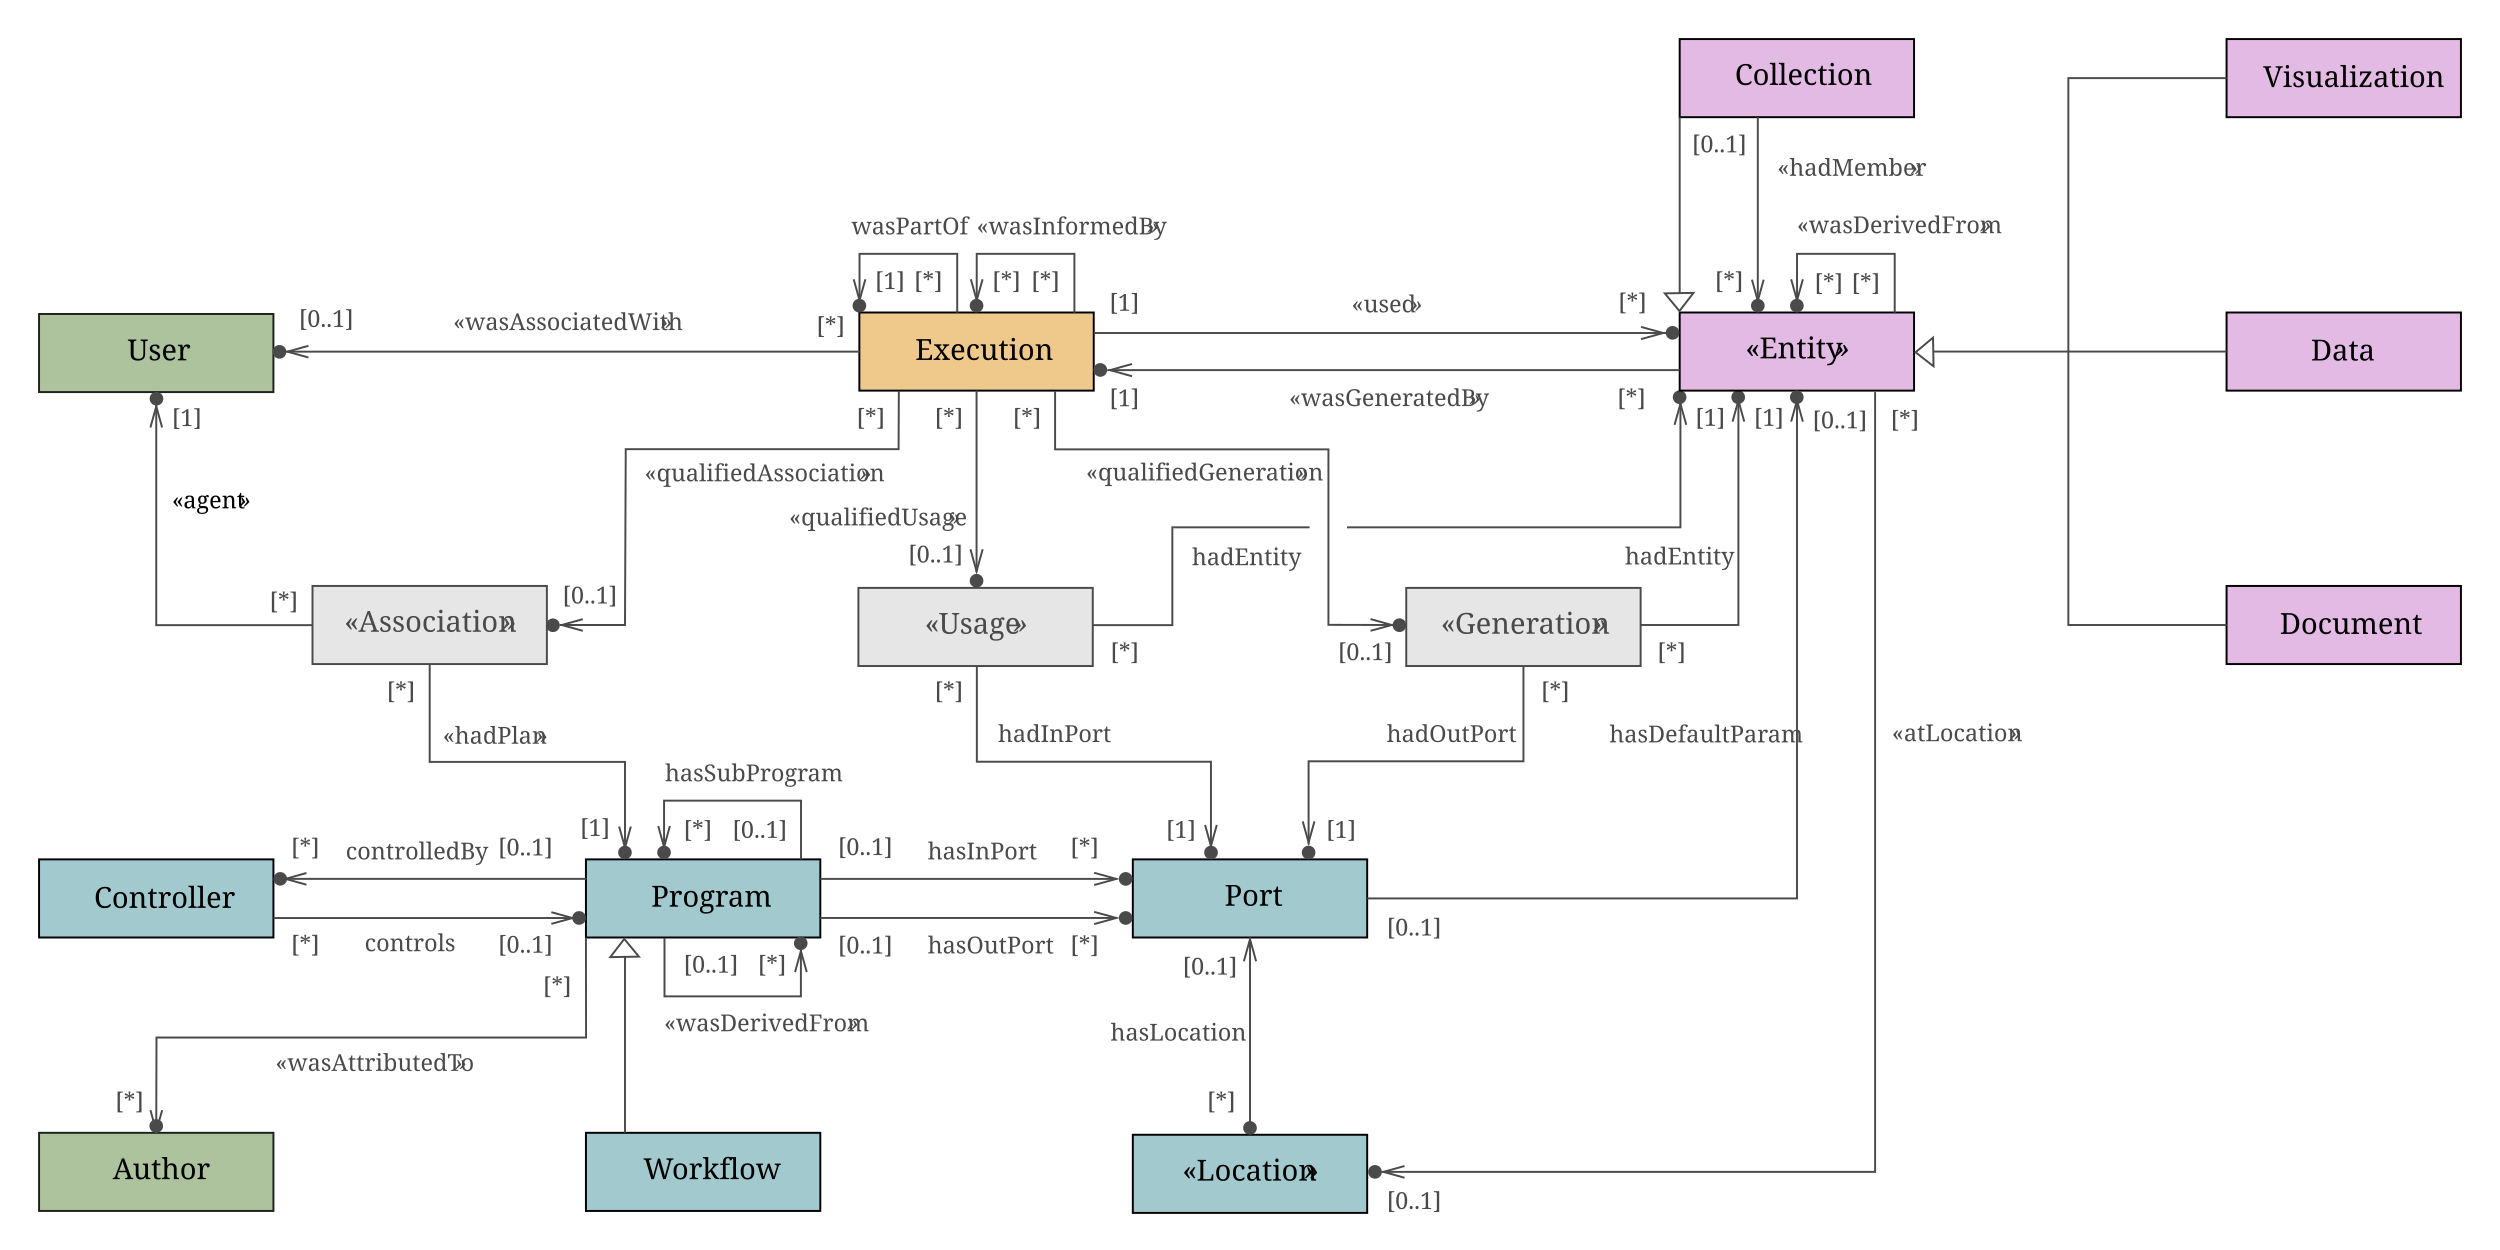
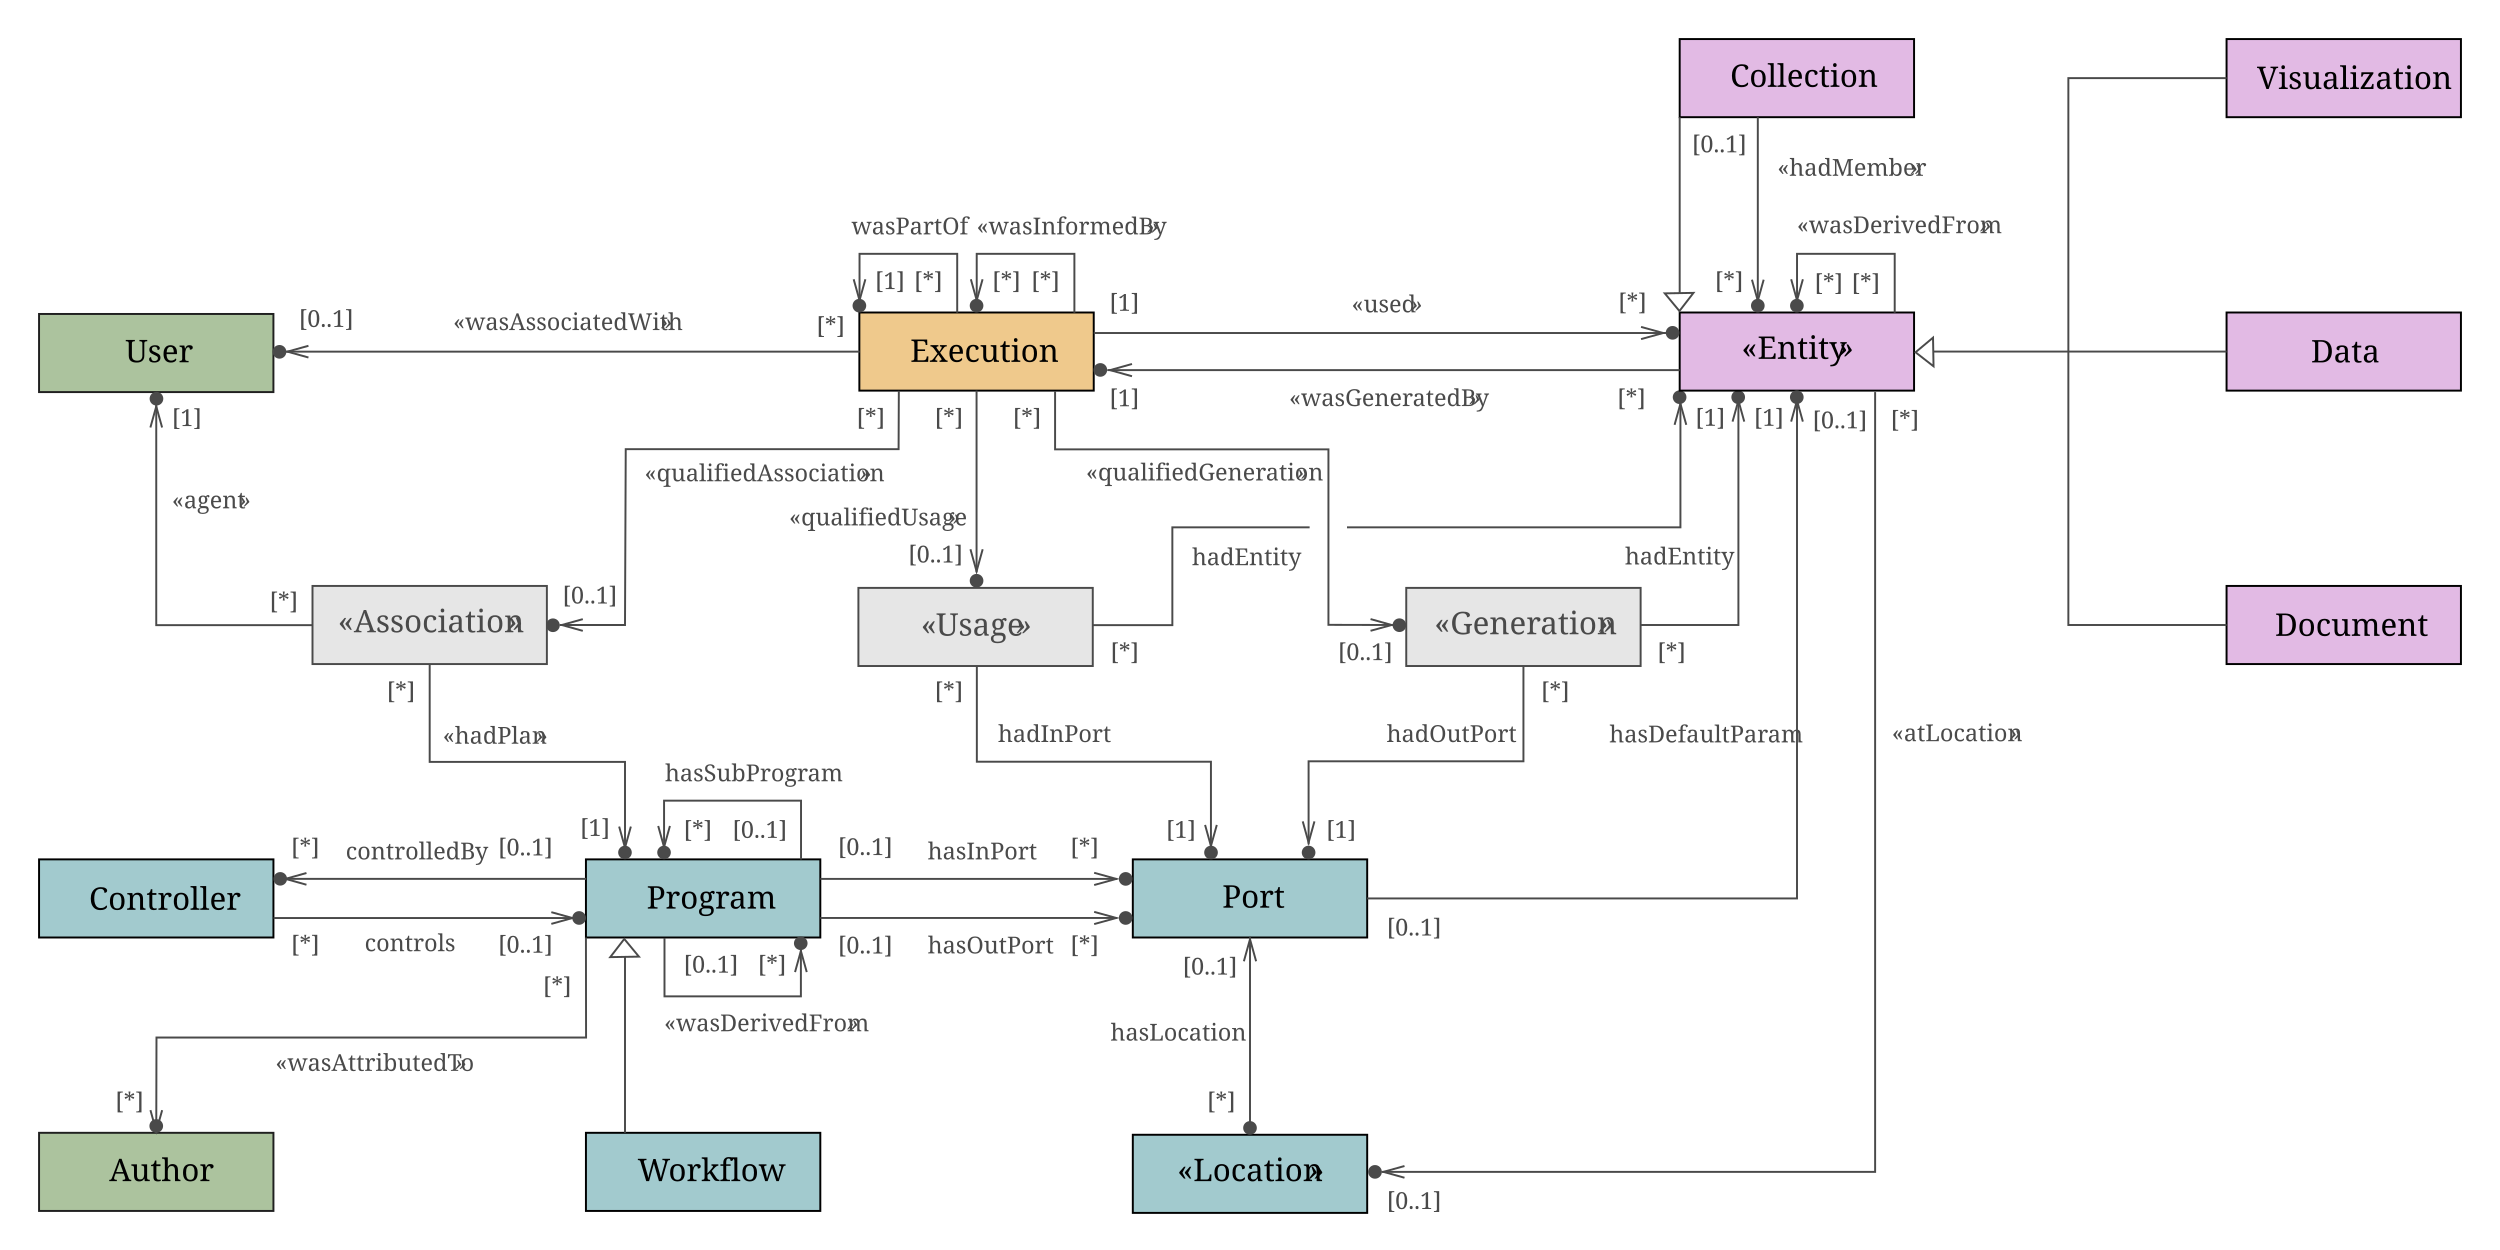
<svg xmlns="http://www.w3.org/2000/svg" width="1280px" height="640px" viewBox="0 0 1280 640" version="1.1">
  <defs />
  <g id="Page-1" stroke="none" stroke-width="1" fill="none" fill-rule="evenodd">
-     <g id="ProvONE-model">
+     <g id="ProvONE-model-revised">
      <g id="Path-+-Path" transform="translate(559, 206)" stroke="#4A4A4A">
        <path d="M0.557,114.071 L41.244,114.071 L41.244,63.996 L111.53,63.996" id="Path" />
        <path d="M130.663,63.996 L301.378,63.996 L301.378,0.601" id="Path" />
        <path id="Path-decoration-1" d="M304.378,11.512 C303.328,7.732 302.428,4.492 301.378,0.712 C300.328,4.492 299.428,7.732 298.378,11.512" />
      </g>
      <path d="M707.5,600 L960.063,600 L960.063,200.742" id="Path-70" stroke="#4A4A4A" />
      <path id="Path-70-decoration-1" d="M719.1,603 C715.32,601.95 712.08,601.05 708.3,600 C712.08,598.95 715.32,598.05 719.1,597" stroke="#4A4A4A" />
      <path d="M889.961,206.361 C891.618,206.361 892.961,205.018 892.961,203.361 C892.961,201.704 891.618,200.361 889.961,200.361 C888.304,200.361 886.961,201.704 886.961,203.361 C886.961,205.018 888.304,206.361 889.961,206.361 Z" id="Oval-3" stroke="#4A4A4A" fill="#4A4A4A" transform="translate(889.9608, 203.3608) rotate(156) translate(-889.9608, -203.3608) " />
      <path d="M859.961,206.361 C861.618,206.361 862.961,205.018 862.961,203.361 C862.961,201.704 861.618,200.361 859.961,200.361 C858.304,200.361 856.961,201.704 856.961,203.361 C856.961,205.018 858.304,206.361 859.961,206.361 Z" id="Oval-3" stroke="#4A4A4A" fill="#4A4A4A" transform="translate(859.9608, 203.3608) rotate(156) translate(-859.9608, -203.3608) " />
      <g id="User-Box-+-User" transform="translate(19.99237, 160.75)">
        <rect id="User-Box" stroke="#202020" fill="#ACC39E" x="0" y="0" width="120" height="40" />
-         <text id="User" font-family="Cambria" font-size="14.875" font-weight="normal" fill="#000000">
-           <tspan x="45.281" y="23.73">User</tspan>
+         <text id="User" font-family="Cambria" font-size="16" font-weight="normal" fill="#000000">
+           <tspan x="44.168" y="24.73">User</tspan>
        </text>
      </g>
      <g id="Author-Box-+-Author" transform="translate(20, 580)">
        <rect id="Author-Box" stroke="#202020" fill="#ACC39E" x="0" y="0" width="120" height="40" />
-         <text id="Author" font-family="Cambria" font-size="14.875" font-weight="normal" fill="#000000">
-           <tspan x="37.72" y="23.73">Author</tspan>
+         <text id="Author" font-family="Cambria" font-size="16" font-weight="normal" fill="#000000">
+           <tspan x="35.922" y="24.73">Author</tspan>
        </text>
      </g>
      <g id="Execution-Box-+-Execution" transform="translate(438.9924, 160)">
        <rect id="Execution-Box" stroke="#000000" fill="#EFC98C" x="1" y="0" width="120" height="40" />
-         <text id="Execution" font-family="Cambria" font-size="14.875" font-weight="normal" fill="#000000">
-           <tspan x="29.594" y="24.27">Execution</tspan>
+         <text id="Execution" font-family="Cambria" font-size="16" font-weight="normal" fill="#000000">
+           <tspan x="27.043" y="25.27">Execution</tspan>
        </text>
      </g>
      <g id="Association-Box-+-Association" transform="translate(160, 300)">
        <rect id="Association-Box" stroke="#4A4A4A" fill="#E6E6E6" x="0" y="0" width="120" height="40" />
-         <text id="«Association»" font-family="Cambria" font-size="14.87" font-weight="normal" fill="#4A4A4A">
-           <tspan x="16.256" y="23.471">«</tspan>
-           <tspan x="23.51" y="23.471" font-size="14.875">Association</tspan>
-           <tspan x="96.773" y="23.471" font-style="italic">»</tspan>
+         <text id="«Association»" font-family="Cambria" font-size="16" font-weight="normal" fill="#4A4A4A">
+           <tspan x="12.945" y="23.734">«Association</tspan>
+           <tspan x="99.555" y="23.734" font-style="italic">»</tspan>
        </text>
      </g>
      <g id="Association-Box-+-Association-2" transform="translate(439.5, 301)">
        <rect id="Association-Box" stroke="#4A4A4A" fill="#E6E6E6" x="0" y="0" width="120" height="40" />
-         <text id="«Usage»" font-family="Cambria" font-size="14.87" font-weight="normal" fill="#4A4A4A">
-           <tspan x="33.938" y="23.471">«</tspan>
-           <tspan x="41.192" y="23.471" font-size="14.875">Usage</tspan>
-           <tspan x="79.091" y="23.471" font-style="italic">»</tspan>
+         <text id="«Usage»" font-family="Cambria" font-size="16" font-weight="normal" fill="#4A4A4A">
+           <tspan x="31.965" y="24.471">«</tspan>
+           <tspan x="39.77" y="24.471">Usage</tspan>
+           <tspan x="80.535" y="24.471" font-style="italic">»</tspan>
        </text>
      </g>
      <g id="Association-Box-+-Association-3" transform="translate(720, 301)">
        <rect id="Association-Box" stroke="#4A4A4A" fill="#E6E6E6" x="0" y="0" width="120" height="40" />
-         <text id="«Generation»" font-family="Cambria" font-size="14.87" font-weight="normal" fill="#4A4A4A">
-           <tspan x="17.676" y="23.471">«</tspan>
-           <tspan x="24.93" y="23.471" font-size="14.875">Generation</tspan>
-           <tspan x="95.353" y="23.471" font-style="italic">»</tspan>
+         <text id="«Generation»" font-family="Cambria" font-size="16" font-weight="normal" fill="#4A4A4A">
+           <tspan x="14.336" y="23.734">«Generation</tspan>
+           <tspan x="98.164" y="23.734" font-style="italic">»</tspan>
        </text>
      </g>
      <g id="Data-Box-+-Data" transform="translate(860, 160)">
        <rect id="Data-Box" stroke="#000000" fill="#E2BAE4" x="0" y="0" width="120" height="40" />
-         <text id="«Entity»" font-family="Cambria" font-size="14.87" font-weight="normal" fill="#000000">
-           <tspan x="33.612" y="23.471">«</tspan>
-           <tspan x="40.865" y="23.471" font-size="14.875">Entity</tspan>
-           <tspan x="79.418" y="23.471" font-style="italic">»</tspan>
+         <text id="«Entity»" font-family="Cambria" font-size="16" font-weight="normal" fill="#000000">
+           <tspan x="31.613" y="23.734">«Entity</tspan>
+           <tspan x="80.887" y="23.734" font-style="italic">»</tspan>
        </text>
      </g>
      <g id="Data-Box-+-Data-2" transform="translate(1140, 160)">
        <rect id="Data-Box" stroke="#000000" fill="#E2BAE4" x="0" y="0" width="120" height="40" />
-         <text id="Data" font-family="Cambria" font-size="14.875" font-weight="normal" fill="#000000">
-           <tspan x="43.2" y="24.56">Data</tspan>
+         <text id="Data" font-family="Cambria" font-size="16" font-weight="normal" fill="#000000">
+           <tspan x="43.2" y="25.56">Data</tspan>
        </text>
      </g>
      <g id="Data-Box-+-Data-5" transform="translate(1140, 300)">
        <rect id="Data-Box" stroke="#000000" fill="#E2BAE4" x="0" y="0" width="120" height="40" />
-         <text id="Document" font-family="Cambria" font-size="14.875" font-weight="normal" fill="#000000">
-           <tspan x="27.261" y="24.56">Document</tspan>
+         <text id="Document" font-family="Cambria" font-size="16" font-weight="normal" fill="#000000">
+           <tspan x="24.785" y="25.56">Document</tspan>
        </text>
      </g>
      <g id="Data-Box-+-Data-4" transform="translate(1140, 20)">
        <rect id="Data-Box" stroke="#000000" fill="#E2BAE4" x="0" y="0" width="120" height="40" />
-         <text id="Visualization" font-family="Cambria" font-size="14.875" font-weight="normal" fill="#000000">
-           <tspan x="18.731" y="24.56">Visualization</tspan>
+         <text id="Visualization" font-family="Cambria" font-size="16" font-weight="normal" fill="#000000">
+           <tspan x="15.609" y="25.56">Visualization</tspan>
        </text>
      </g>
      <g id="Collection-Box-+-Collection" transform="translate(860, 20)">
        <rect id="Collection-Box" stroke="#000000" fill="#E2BAE4" x="0" y="0" width="120" height="40" />
-         <text id="Collection" font-family="Cambria" font-size="14.875" font-weight="normal" fill="#000000">
-           <tspan x="28.242" y="23.478">Collection</tspan>
+         <text id="Collection" font-family="Cambria" font-size="16" font-weight="normal" fill="#000000">
+           <tspan x="25.84" y="24.478">Collection</tspan>
        </text>
      </g>
      <g id="Controller-Box-+-Controller" transform="translate(20, 440)">
        <rect id="Controller-Box" stroke="#000000" fill="#A2CACE" x="0" y="0" width="120" height="40" />
-         <text id="Controller" font-family="Cambria" font-size="14.875" font-weight="normal" fill="#000000">
-           <tspan x="28.144" y="24.811">Controller</tspan>
+         <text id="Controller" font-family="Cambria" font-size="16" font-weight="normal" fill="#000000">
+           <tspan x="25.573" y="25.811">Controller</tspan>
        </text>
      </g>
      <rect id="Program-Box" stroke="#000000" fill="#A2CACE" x="300" y="440" width="120" height="40" />
-       <text id="Program" font-family="Cambria" font-size="14.875" font-weight="normal" fill="#000000">
-         <tspan x="333.418" y="464.199">Program</tspan>
+       <text id="Program" font-family="Cambria" font-size="16" font-weight="normal" fill="#000000">
+         <tspan x="331.078" y="465.199">Program</tspan>
      </text>
      <g id="Workflow-Box-+-Workflow" transform="translate(300, 580)">
        <rect id="Workflow-Box" stroke="#000000" fill="#A2CACE" x="0" y="0" width="120" height="40" />
-         <text id="Workflow" font-family="Cambria" font-size="14.875" font-weight="normal" fill="#000000">
-           <tspan x="29.354" y="23.73">Workflow</tspan>
+         <text id="Workflow" font-family="Cambria" font-size="16" font-weight="normal" fill="#000000">
+           <tspan x="26.444" y="24.73">Workflow</tspan>
        </text>
      </g>
      <g id="Container-Box-+-Container" transform="translate(580, 581)">
        <rect id="Container-Box" stroke="#000000" fill="#A2CACE" x="0" y="0" width="120" height="40" />
-         <text id="«Location»" font-family="Cambria" font-size="14.87" font-weight="normal" fill="#000000">
-           <tspan x="25.357" y="23.471">«</tspan>
-           <tspan x="32.61" y="23.471" font-size="14.875">Location</tspan>
-           <tspan x="87.673" y="23.471" font-style="italic">»</tspan>
+         <text id="«Location»" font-family="Cambria" font-size="16" font-weight="normal" fill="#000000">
+           <tspan x="22.734" y="23.734">«Location</tspan>
+           <tspan x="89.766" y="23.734" font-style="italic">»</tspan>
        </text>
      </g>
      <g id="InputPort-Box-+-InputPort" transform="translate(580, 440)">
        <rect id="InputPort-Box" stroke="#000000" fill="#A2CACE" x="0" y="0" width="120" height="40" />
-         <text id="Port" font-family="Cambria" font-size="14.875" font-weight="normal" fill="#000000">
-           <tspan x="46.974" y="23.73">Port</tspan>
+         <text id="Port" font-family="Cambria" font-size="16" font-weight="normal" fill="#000000">
+           <tspan x="45.795" y="24.73">Port</tspan>
        </text>
      </g>
      <text id="wasPartOf" font-family="Cambria" font-size="12" font-weight="normal" fill="#4A4A4A">
        <tspan x="435.992" y="120">wasPartOf</tspan>
      </text>
      <text id="«hadMember»" font-family="Cambria" font-size="12" font-weight="normal" fill="#4A4A4A">
        <tspan x="910" y="90">«hadMember</tspan>
        <tspan x="977.998" y="90" font-style="italic">»</tspan>
      </text>
      <text id="«wasAttributedTo»" font-family="Cambria" font-size="12" font-weight="normal" fill="#4A4A4A">
        <tspan x="141" y="548.301">«wasAttributedTo</tspan>
        <tspan x="232.828" y="548.301" font-style="italic">»</tspan>
      </text>
      <text id="«wasDerivedFrom»" font-family="Cambria" font-size="12" font-weight="normal" fill="#4A4A4A">
        <tspan x="340" y="528">«wasDerivedFrom</tspan>
        <tspan x="433.457" y="528" font-style="italic">»</tspan>
      </text>
      <text id="hasSubProgram" font-family="Cambria" font-size="12" font-weight="normal" fill="#4A4A4A">
        <tspan x="340.5" y="400">hasSubProgram</tspan>
      </text>
      <text id="«hadPlan»" font-family="Cambria" font-size="12" font-weight="normal" fill="#4A4A4A">
        <tspan x="226.683" y="380.801">«hadPlan</tspan>
        <tspan x="274.302" y="380.801" font-style="italic">»</tspan>
      </text>
      <text id="controlledBy" font-family="Cambria" font-size="12" font-weight="normal" fill="#4A4A4A">
        <tspan x="177" y="440">controlledBy</tspan>
      </text>
      <text id="controls" font-family="Cambria" font-size="12" font-weight="normal" fill="#4A4A4A">
        <tspan x="186.683" y="487">controls</tspan>
      </text>
      <text id="[*]" font-family="Cambria" font-size="12" font-weight="normal" fill="#4A4A4A">
        <tspan x="149" y="487.735">[*]</tspan>
      </text>
      <text id="[*]-3" font-family="Cambria" font-size="12" font-weight="normal" fill="#4A4A4A">
        <tspan x="59" y="568">[*]</tspan>
      </text>
      <text id="[*]-4" font-family="Cambria" font-size="12" font-weight="normal" fill="#4A4A4A">
        <tspan x="278" y="509">[*]</tspan>
      </text>
      <text id="[*]-5" font-family="Cambria" font-size="12" font-weight="normal" fill="#4A4A4A">
        <tspan x="388" y="498">[*]</tspan>
      </text>
      <text id="[*]-2" font-family="Cambria" font-size="12" font-weight="normal" fill="#4A4A4A">
        <tspan x="149.008" y="438">[*]</tspan>
      </text>
      <text id="[*]-12" font-family="Cambria" font-size="12" font-weight="normal" fill="#4A4A4A">
        <tspan x="507.992" y="148">[*]</tspan>
      </text>
      <text id="[*]-13" font-family="Cambria" font-size="12" font-weight="normal" fill="#4A4A4A">
        <tspan x="527.992" y="148">[*]</tspan>
      </text>
      <text id="[*]-17" font-family="Cambria" font-size="12" font-weight="normal" fill="#4A4A4A">
        <tspan x="878" y="148">[*]</tspan>
      </text>
      <text id="«wasDerivedFrom»" font-family="Cambria" font-size="12" font-weight="normal" fill="#4A4A4A">
        <tspan x="920" y="119.4">«wasDerivedFrom</tspan>
        <tspan x="1013.457" y="119.4" font-style="italic">»</tspan>
      </text>
      <text id="[*]-18" font-family="Cambria" font-size="12" font-weight="normal" fill="#4A4A4A">
        <tspan x="948" y="149">[*]</tspan>
      </text>
      <text id="[*]-19" font-family="Cambria" font-size="12" font-weight="normal" fill="#4A4A4A">
        <tspan x="929" y="149">[*]</tspan>
      </text>
      <text id="[0..1]" font-family="Cambria" font-size="12" font-weight="normal" fill="#4A4A4A">
        <tspan x="866.263" y="78">[0..1]</tspan>
      </text>
      <text id="[0..1]-3" font-family="Cambria" font-size="12" font-weight="normal" fill="#4A4A4A">
        <tspan x="928" y="219.303">[0..1]</tspan>
      </text>
      <text id="[0..1]" font-family="Cambria" font-size="12" font-weight="normal" fill="#4A4A4A">
        <tspan x="710" y="479">[0..1]</tspan>
      </text>
      <text id="[*]-20" font-family="Cambria" font-size="12" font-weight="normal" fill="#4A4A4A">
        <tspan x="968" y="219">[*]</tspan>
      </text>
      <text id="[0..1]-2" font-family="Cambria" font-size="12" font-weight="normal" fill="#4A4A4A">
        <tspan x="710" y="619">[0..1]</tspan>
      </text>
      <text id="[*]-14" font-family="Cambria" font-size="12" font-weight="normal" fill="#4A4A4A">
        <tspan x="467.992" y="148">[*]</tspan>
      </text>
      <text id="[1]" font-family="Cambria" font-size="12" font-weight="normal" fill="#4A4A4A">
        <tspan x="447.992" y="148">[1]</tspan>
      </text>
      <text id="[*]-9" font-family="Cambria" font-size="12" font-weight="normal" fill="#4A4A4A">
        <tspan x="198" y="358">[*]</tspan>
      </text>
      <text id="[*]-6" font-family="Cambria" font-size="12" font-weight="normal" fill="#4A4A4A">
        <tspan x="350" y="429">[*]</tspan>
      </text>
      <text id="[0..1]" font-family="Cambria" font-size="12" font-weight="normal" fill="#4A4A4A">
        <tspan x="255" y="487.801">[0..1]</tspan>
      </text>
      <text id="[0..1]" font-family="Cambria" font-size="12" font-weight="normal" fill="#4A4A4A">
        <tspan x="350" y="498">[0..1]</tspan>
      </text>
      <text id="hasOutPort" font-family="Cambria" font-size="12" font-weight="normal" fill="#4A4A4A">
        <tspan x="475" y="488.158">hasOutPort</tspan>
      </text>
      <text id="[*]-7" font-family="Cambria" font-size="12" font-weight="normal" fill="#4A4A4A">
        <tspan x="548" y="488">[*]</tspan>
      </text>
      <text id="[0..1]" font-family="Cambria" font-size="12" font-weight="normal" fill="#4A4A4A">
        <tspan x="429" y="488.199">[0..1]</tspan>
      </text>
      <text id="[1]-7" font-family="Cambria" font-size="12" font-weight="normal" fill="#4A4A4A">
        <tspan x="297" y="428">[1]</tspan>
      </text>
      <text id="«wasAssociatedWith»" font-family="Cambria" font-size="12" font-weight="normal" fill="#4A4A4A">
        <tspan x="232" y="169">«wasAssociatedWith</tspan>
        <tspan x="338.119" y="169" font-style="italic">»</tspan>
      </text>
-       <text id="«agent»" font-family="Cambria" font-size="12" font-weight="normal" fill="#000000">
-         <tspan x="88" y="260.25">«</tspan>
-         <tspan x="93.854" y="260.25">agent</tspan>
+       <text id="«agent»" font-family="Cambria" font-size="12" font-weight="normal" fill="#4A4A4A">
+         <tspan x="88" y="260.25">«agent</tspan>
        <tspan x="122.254" y="260.25" font-style="italic">»</tspan>
      </text>
      <text id="[1]" font-family="Cambria" font-size="12" font-weight="normal" fill="#4A4A4A">
        <tspan x="88" y="218.132">[1]</tspan>
      </text>
      <text id="[0..1]" font-family="Cambria" font-size="12" font-weight="normal" fill="#4A4A4A">
        <tspan x="153" y="167.403">[0..1]</tspan>
      </text>
      <text id="[*]" font-family="Cambria" font-size="12" font-weight="normal" fill="#4A4A4A">
        <tspan x="138" y="312">[*]</tspan>
      </text>
      <text id="[*]-11" font-family="Cambria" font-size="12" font-weight="normal" fill="#4A4A4A">
        <tspan x="417.992" y="171">[*]</tspan>
      </text>
      <text id="[*]-10" font-family="Cambria" font-size="12" font-weight="normal" fill="#4A4A4A">
        <tspan x="438.535" y="218">[*]</tspan>
      </text>
      <text id="[*]-22" font-family="Cambria" font-size="12" font-weight="normal" fill="#4A4A4A">
        <tspan x="478.535" y="218">[*]</tspan>
      </text>
      <text id="[*]-25" font-family="Cambria" font-size="12" font-weight="normal" fill="#4A4A4A">
        <tspan x="478.535" y="358">[*]</tspan>
      </text>
      <text id="[*]-28" font-family="Cambria" font-size="12" font-weight="normal" fill="#4A4A4A">
        <tspan x="789" y="358">[*]</tspan>
      </text>
      <text id="[*]-24" font-family="Cambria" font-size="12" font-weight="normal" fill="#4A4A4A">
        <tspan x="518.535" y="218">[*]</tspan>
      </text>
      <text id="[*]-26" font-family="Cambria" font-size="12" font-weight="normal" fill="#4A4A4A">
        <tspan x="568.535" y="338">[*]</tspan>
      </text>
      <text id="[*]-27" font-family="Cambria" font-size="12" font-weight="normal" fill="#4A4A4A">
        <tspan x="848.535" y="338">[*]</tspan>
      </text>
      <text id="[0..1]" font-family="Cambria" font-size="12" font-weight="normal" fill="#4A4A4A">
        <tspan x="288" y="309">[0..1]</tspan>
      </text>
      <text id="[0..1]-4" font-family="Cambria" font-size="12" font-weight="normal" fill="#4A4A4A">
        <tspan x="465" y="288">[0..1]</tspan>
      </text>
      <text id="[0..1]-5" font-family="Cambria" font-size="12" font-weight="normal" fill="#4A4A4A">
        <tspan x="685" y="338">[0..1]</tspan>
      </text>
      <text id="[0..1]" font-family="Cambria" font-size="12" font-weight="normal" fill="#4A4A4A">
        <tspan x="255" y="438">[0..1]</tspan>
      </text>
      <text id="[0..1]" font-family="Cambria" font-size="12" font-weight="normal" fill="#4A4A4A">
        <tspan x="375" y="429">[0..1]</tspan>
      </text>
      <g id="Collection-Subclass-arrow" transform="translate(852, 60)" stroke="#4A4A4A">
        <path d="M15.049,89.95 L7.869,99.255 L0.369,90.206 L15.049,89.95 Z" id="Triangle-1" />
        <path d="M8,89.5 L8,0.5" id="Line" stroke-linecap="square" />
      </g>
      <g id="Collection-Subclass-arrow-2" transform="translate(1060, 180) rotate(-270) translate(-1060, -180) translate(1052.5, 100)" stroke="#4A4A4A">
        <path d="M15.05,150.031 L7.869,159.253 L0.37,150.287 L15.05,150.031 Z" id="Triangle-1" />
        <path d="M7.5,149.586 L7.5,0.499" id="Line" stroke-linecap="square" />
      </g>
      <g id="Workflow-Subclass-arrow" transform="translate(319.5, 530.5) rotate(-180) translate(-319.5, -530.5) translate(311.5, 480)" stroke="#4A4A4A">
        <path d="M15.049,90.95 L7.869,100.255 L0.369,91.206 L15.049,90.95 Z" id="Triangle-1" />
        <path d="M7.5,90.5 L7.5,1.499" id="Line" stroke-linecap="square" />
      </g>
      <text id="hasInPort" font-family="Cambria" font-size="12" font-weight="normal" fill="#4A4A4A">
        <tspan x="475" y="440">hasInPort</tspan>
      </text>
      <text id="[*]-8" font-family="Cambria" font-size="12" font-weight="normal" fill="#4A4A4A">
        <tspan x="548" y="438">[*]</tspan>
      </text>
      <text id="[0..1]" font-family="Cambria" font-size="12" font-weight="normal" fill="#4A4A4A">
        <tspan x="429" y="437.801">[0..1]</tspan>
      </text>
      <path d="M1140,40 L1059,40 L1059,180" id="Path-53" stroke="#4A4A4A" />
      <path d="M1140,180 L1059,180 L1059,320" id="Path-55" stroke="#4A4A4A" transform="translate(1099.5, 250) scale(1, -1) translate(-1099.5, -250) " />
      <text id="hasLocation" font-family="Cambria" font-size="12" font-weight="normal" fill="#4A4A4A">
        <tspan x="568.6" y="532.783">hasLocation</tspan>
      </text>
      <text id="[*]-23" font-family="Cambria" font-size="12" font-weight="normal" fill="#4A4A4A">
        <tspan x="618" y="568">[*]</tspan>
      </text>
      <text id="[0..1]" font-family="Cambria" font-size="12" font-weight="normal" fill="#4A4A4A">
        <tspan x="605.5" y="499">[0..1]</tspan>
      </text>
      <path d="M640,580.5 C641.657,580.5 643,579.157 643,577.5 C643,575.843 641.657,574.5 640,574.5 C638.343,574.5 637,575.843 637,577.5 C637,579.157 638.343,580.5 640,580.5 Z" id="Oval-2" stroke="#4A4A4A" fill="#4A4A4A" transform="translate(640, 577.5) rotate(-180) translate(-640, -577.5) " />
      <path d="M640,574.895 L640,480.488" id="Line-8" stroke="#4A4A4A" stroke-linecap="square" transform="translate(640, 527.6913) rotate(-180) translate(-640, -527.6913) " />
      <path id="Line-8-decoration-1" d="M643,491.695 C641.95,487.915 641.05,484.675 640,480.895 C638.95,484.675 638.05,487.915 637,491.695" stroke="#4A4A4A" stroke-linecap="square" />
      <g id="Oval-2-+-Line-9" transform="translate(499.5, 450) rotate(-270) translate(-499.5, -450) translate(496, 369.5)" stroke="#4A4A4A">
        <path d="M3.5,6.654 C5.157,6.654 6.5,5.311 6.5,3.654 C6.5,1.997 5.157,0.654 3.5,0.654 C1.843,0.654 0.5,1.997 0.5,3.654 C0.5,5.311 1.843,6.654 3.5,6.654 Z" id="Oval-2" fill="#4A4A4A" />
        <path d="M3.5,159.507 L3.5,8.5" id="Line-8" stroke-linecap="square" />
        <path id="Line-8-decoration-1" d="M6.5,19.307 C5.45,15.527 4.55,12.287 3.5,8.507 C2.45,12.287 1.55,15.527 0.5,19.307" stroke-linecap="square" />
      </g>
      <g id="Oval-2-+-Line-10" transform="translate(499.5, 470) rotate(-270) translate(-499.5, -470) translate(496, 389.5)" stroke="#4A4A4A">
        <path d="M3.5,6.654 C5.157,6.654 6.5,5.311 6.5,3.654 C6.5,1.997 5.157,0.654 3.5,0.654 C1.843,0.654 0.5,1.997 0.5,3.654 C0.5,5.311 1.843,6.654 3.5,6.654 Z" id="Oval-2" fill="#4A4A4A" />
        <path d="M3.5,159.507 L3.5,8.5" id="Line-8" stroke-linecap="square" />
        <path id="Line-8-decoration-1" d="M6.5,19.307 C5.45,15.527 4.55,12.287 3.5,8.507 C2.45,12.287 1.55,15.527 0.5,19.307" stroke-linecap="square" />
      </g>
      <g id="Oval-2-+-Line-14" transform="translate(499.5, 263.5) rotate(-180) translate(-499.5, -263.5) translate(496.5, 227)" stroke="#4A4A4A">
        <path d="M2.5,5.654 C4.157,5.654 5.5,4.311 5.5,2.654 C5.5,0.997 4.157,-0.346 2.5,-0.346 C0.843,-0.346 -0.5,0.997 -0.5,2.654 C-0.5,4.311 0.843,5.654 2.5,5.654 Z" id="Oval-2" fill="#4A4A4A" />
        <path d="M2.5,99.501 L2.5,7.5" id="Line-8" stroke-linecap="square" />
        <path id="Line-8-decoration-1" d="M5.5,18.301 C4.45,14.521 3.55,11.281 2.5,7.501 C1.45,11.281 0.55,14.521 -0.5,18.301" stroke-linecap="square" />
      </g>
      <path d="M319.984,439.434 C321.632,439.434 322.968,438.106 322.968,436.467 C322.968,434.828 321.632,433.5 319.984,433.5 C318.336,433.5 317,434.828 317,436.467 C317,438.106 318.336,439.434 319.984,439.434 Z" id="Oval-2" stroke="#4A4A4A" fill="#4A4A4A" transform="translate(319.984, 436.4672) rotate(-180) translate(-319.984, -436.4672) " />
      <path d="M296.5,473 C298.157,473 299.5,471.657 299.5,470 C299.5,468.343 298.157,467 296.5,467 C294.843,467 293.5,468.343 293.5,470 C293.5,471.657 294.843,473 296.5,473 Z" id="Oval-10" stroke="#4A4A4A" fill="#4A4A4A" transform="translate(296.5, 470) rotate(-180) translate(-296.5, -470) " />
      <path d="M80,579.5 C81.657,579.5 83,578.157 83,576.5 C83,574.843 81.657,573.5 80,573.5 C78.343,573.5 77,574.843 77,576.5 C77,578.157 78.343,579.5 80,579.5 Z" id="Oval-12" stroke="#4A4A4A" fill="#4A4A4A" transform="translate(80, 576.5) rotate(-180) translate(-80, -576.5) " />
      <path d="M143.484,452.934 C145.132,452.934 146.468,451.606 146.468,449.967 C146.468,448.328 145.132,447 143.484,447 C141.836,447 140.5,448.328 140.5,449.967 C140.5,451.606 141.836,452.934 143.484,452.934 Z" id="Oval-11" stroke="#4A4A4A" fill="#4A4A4A" transform="translate(143.484, 449.9672) rotate(-180) translate(-143.484, -449.9672) " />
      <path d="M339.984,439.434 C341.632,439.434 342.968,438.106 342.968,436.467 C342.968,434.828 341.632,433.5 339.984,433.5 C338.336,433.5 337,434.828 337,436.467 C337,438.106 338.336,439.434 339.984,439.434 Z" id="Oval-9" stroke="#4A4A4A" fill="#4A4A4A" transform="translate(339.984, 436.4672) rotate(-180) translate(-339.984, -436.4672) " />
      <path d="M409.984,485.934 C411.632,485.934 412.968,484.606 412.968,482.967 C412.968,481.328 411.632,480 409.984,480 C408.336,480 407,481.328 407,482.967 C407,484.606 408.336,485.934 409.984,485.934 Z" id="Oval-8" stroke="#4A4A4A" fill="#4A4A4A" transform="translate(409.984, 482.9672) rotate(-180) translate(-409.984, -482.9672) " />
      <path d="M670,439.5 C671.657,439.5 673,438.157 673,436.5 C673,434.843 671.657,433.5 670,433.5 C668.343,433.5 667,434.843 667,436.5 C667,438.157 668.343,439.5 670,439.5 Z" id="Oval-2" stroke="#4A4A4A" fill="#4A4A4A" />
      <path d="M283.104,323.132 C284.761,323.132 286.104,321.789 286.104,320.132 C286.104,318.475 284.761,317.132 283.104,317.132 C281.447,317.132 280.104,318.475 280.104,320.132 C280.104,321.789 281.447,323.132 283.104,323.132 Z" id="Oval-2" stroke="#4A4A4A" fill="#4A4A4A" transform="translate(283.1037, 320.1319) rotate(204) translate(-283.1037, -320.1319) " />
      <path d="M143.104,183.132 C144.761,183.132 146.104,181.789 146.104,180.132 C146.104,178.475 144.761,177.132 143.104,177.132 C141.447,177.132 140.104,178.475 140.104,180.132 C140.104,181.789 141.447,183.132 143.104,183.132 Z" id="Oval-6" stroke="#4A4A4A" fill="#4A4A4A" />
      <path d="M80.104,207.132 C81.761,207.132 83.104,205.789 83.104,204.132 C83.104,202.475 81.761,201.132 80.104,201.132 C78.447,201.132 77.104,202.475 77.104,204.132 C77.104,205.789 78.447,207.132 80.104,207.132 Z" id="Oval-7" stroke="#4A4A4A" fill="#4A4A4A" />
      <path d="M716.5,323.1 C718.157,323.1 719.5,321.757 719.5,320.1 C719.5,318.443 718.157,317.1 716.5,317.1 C714.843,317.1 713.5,318.443 713.5,320.1 C713.5,321.757 714.843,323.1 716.5,323.1 Z" id="Oval-5" stroke="#4A4A4A" fill="#4A4A4A" />
      <text id="«wasInformedBy»" font-family="Cambria" font-size="12" font-weight="normal" fill="#4A4A4A">
        <tspan x="500" y="120">«wasInformedBy</tspan>
        <tspan x="587.105" y="120" font-style="italic">»</tspan>
      </text>
      <text id="[*]-15" font-family="Cambria" font-size="12" font-weight="normal" fill="#4A4A4A">
        <tspan x="828.5" y="158.903">[*]</tspan>
      </text>
      <text id="[1]-10" font-family="Cambria" font-size="12" font-weight="normal" fill="#4A4A4A">
        <tspan x="568" y="159.121">[1]</tspan>
      </text>
      <text id="«wasGeneratedBy»" font-family="Cambria" font-size="12" font-weight="normal" fill="#4A4A4A">
        <tspan x="660" y="207.903">«wasGeneratedBy</tspan>
        <tspan x="752.021" y="207.903" font-style="italic">»</tspan>
      </text>
      <text id="«atLocation»" font-family="Cambria" font-size="12" font-weight="normal" fill="#4A4A4A">
        <tspan x="968.609" y="379.5">«atLocation</tspan>
        <tspan x="1028.802" y="379.5" font-style="italic">»</tspan>
      </text>
      <text id="«qualifiedGeneration" font-family="Cambria" font-size="12" font-weight="normal" fill="#4A4A4A">
        <tspan x="556" y="246">«qualifiedGeneration</tspan>
        <tspan x="663.783" y="246" font-style="italic">»</tspan>
      </text>
      <text id="«qualifiedUsage»" font-family="Cambria" font-size="12" font-weight="normal" fill="#4A4A4A">
        <tspan x="404" y="269">«qualifiedUsage</tspan>
        <tspan x="485.545" y="269" font-style="italic">»</tspan>
      </text>
      <text id="«qualifiedAssociatio" font-family="Cambria" font-size="12" font-weight="normal" fill="#4A4A4A">
        <tspan x="330" y="246.399">«qualifiedAssociation</tspan>
        <tspan x="440.074" y="246.399" font-style="italic">»</tspan>
      </text>
      <text id="hadEntity" font-family="Cambria" font-size="12" font-weight="normal" fill="#4A4A4A">
        <tspan x="610.29" y="289.379">hadEntity</tspan>
      </text>
      <text id="«used»" font-family="Cambria" font-size="12" font-weight="normal" fill="#4A4A4A">
        <tspan x="691.992" y="159.903">«used</tspan>
        <tspan x="722.139" y="159.903" font-style="italic">»</tspan>
      </text>
      <text id="hadOutPort" font-family="Cambria" font-size="12" font-weight="normal" fill="#4A4A4A">
        <tspan x="709.992" y="379.903">hadOutPort</tspan>
      </text>
      <text id="hadInPort" font-family="Cambria" font-size="12" font-weight="normal" fill="#4A4A4A">
        <tspan x="510.992" y="379.903">hadInPort</tspan>
      </text>
      <text id="[*]-16" font-family="Cambria" font-size="12" font-weight="normal" fill="#4A4A4A">
        <tspan x="828" y="208">[*]</tspan>
      </text>
      <text id="[1]-11" font-family="Cambria" font-size="12" font-weight="normal" fill="#4A4A4A">
        <tspan x="568" y="208">[1]</tspan>
      </text>
      <text id="[1]-12" font-family="Cambria" font-size="12" font-weight="normal" fill="#4A4A4A">
        <tspan x="597" y="429">[1]</tspan>
      </text>
      <text id="[1]-15" font-family="Cambria" font-size="12" font-weight="normal" fill="#4A4A4A">
        <tspan x="679" y="429">[1]</tspan>
      </text>
      <text id="[1]-13" font-family="Cambria" font-size="12" font-weight="normal" fill="#4A4A4A">
        <tspan x="868" y="218">[1]</tspan>
      </text>
      <text id="[1]-14" font-family="Cambria" font-size="12" font-weight="normal" fill="#4A4A4A">
        <tspan x="898" y="218">[1]</tspan>
      </text>
      <g id="Oval-2-+-Line-17" transform="translate(560.3669, 166.9034)" stroke="#4A4A4A">
        <path d="M296,6.5 C297.657,6.5 299,5.157 299,3.5 C299,1.843 297.657,0.5 296,0.5 C294.343,0.5 293,1.843 293,3.5 C293,5.157 294.343,6.5 296,6.5 Z" id="Oval-2" fill="#4A4A4A" />
        <path d="M0.133,3.597 L292.133,3.597" id="Line-8" stroke-linecap="square" />
        <path id="Line-8-decoration-1" d="M280.333,6.597 C284.113,5.547 287.353,4.647 291.133,3.597 C287.353,2.547 284.113,1.647 280.333,0.597" stroke-linecap="square" />
      </g>
      <path d="M563.367,192.403 C565.024,192.403 566.367,191.06 566.367,189.403 C566.367,187.747 565.024,186.403 563.367,186.403 C561.71,186.403 560.367,187.747 560.367,189.403 C560.367,191.06 561.71,192.403 563.367,192.403 Z" id="Oval-2" stroke="#4A4A4A" fill="#4A4A4A" />
      <path d="M500,159.5 C501.657,159.5 503,158.157 503,156.5 C503,154.843 501.657,153.5 500,153.5 C498.343,153.5 497,154.843 497,156.5 C497,158.157 498.343,159.5 500,159.5 Z" id="Oval-13" stroke="#4A4A4A" fill="#4A4A4A" />
      <path d="M567.5,189.5 L859.5,189.5" id="Line-8" stroke="#4A4A4A" stroke-linecap="square" />
      <path id="Line-8-decoration-1" d="M579.1,192.5 C575.32,191.45 572.08,190.55 568.3,189.5 C572.08,188.45 575.32,187.55 579.1,186.5" stroke="#4A4A4A" stroke-linecap="square" />
      <path d="M620.039,439.5 C621.696,439.5 623.039,438.157 623.039,436.5 C623.039,434.843 621.696,433.5 620.039,433.5 C618.382,433.5 617.039,434.843 617.039,436.5 C617.039,438.157 618.382,439.5 620.039,439.5 Z" id="Oval-2" stroke="#4A4A4A" fill="#4A4A4A" />
      <path d="M919.961,206.361 C921.618,206.361 922.961,205.018 922.961,203.361 C922.961,201.704 921.618,200.361 919.961,200.361 C918.304,200.361 916.961,201.704 916.961,203.361 C916.961,205.018 918.304,206.361 919.961,206.361 Z" id="Oval-3" stroke="#4A4A4A" fill="#4A4A4A" transform="translate(919.9608, 203.3608) rotate(156) translate(-919.9608, -203.3608) " />
      <path d="M704,603 C705.657,603 707,601.657 707,600 C707,598.343 705.657,597 704,597 C702.343,597 701,598.343 701,600 C701,601.657 702.343,603 704,603 Z" id="Oval-4" stroke="#4A4A4A" fill="#4A4A4A" transform="translate(704, 600) rotate(180) translate(-704, -600) " />
      <text id="hasDefaultParam" font-family="Cambria" font-size="12" font-weight="normal" fill="#4A4A4A">
        <tspan x="832" y="289">hadEntity</tspan>
      </text>
      <text id="hasDefaultParam-2" font-family="Cambria" font-size="12" font-weight="normal" fill="#4A4A4A">
        <tspan x="824" y="380.097">hasDefaultParam</tspan>
      </text>
      <path d="M700,460 L920.063,460 L920.063,205" id="Path-71" stroke="#4A4A4A" />
      <path id="Path-71-decoration-1" d="M923.063,215.863 C922.013,212.083 921.113,208.843 920.063,205.063 C919.013,208.843 918.113,212.083 917.063,215.863" stroke="#4A4A4A" />
      <path d="M840,320 L890.063,320 L890.063,205" id="Path-73" stroke="#4A4A4A" />
      <path id="Path-73-decoration-1" d="M893.063,215.863 C892.013,212.083 891.113,208.843 890.063,205.063 C889.013,208.843 888.113,212.083 887.063,215.863" stroke="#4A4A4A" />
      <path d="M540.202,200.241 L540.202,230.081 L680.158,230.081 L680.158,319.921 L713.5,320" id="Path-52" stroke="#4A4A4A" />
      <path id="Path-52-decoration-1" d="M701.715,322.972 C705.497,321.931 708.739,321.039 712.522,319.998 C708.744,318.939 705.507,318.031 701.729,316.972" stroke="#4A4A4A" />
      <path d="M460.203,200.106 L460.078,229.965 L320.375,229.965 L320,320 L286.698,320" id="Path-53" stroke="#4A4A4A" />
      <path id="Path-53-decoration-1" d="M298.398,317 C294.618,318.05 291.378,318.95 287.598,320 C291.378,321.05 294.618,321.95 298.398,323" stroke="#4A4A4A" />
      <path d="M440.13,180.042 L146.283,180.042" id="Path-55" stroke="#4A4A4A" />
      <path id="Path-55-decoration-1" d="M157.93,177.042 C154.15,178.092 150.91,178.992 147.13,180.042 C150.91,181.092 154.15,181.992 157.93,183.042" stroke="#4A4A4A" />
      <path d="M160,320.077 L80,320.077 L80,207.094" id="Path-50" stroke="#4A4A4A" />
      <path id="Path-50-decoration-1" d="M83,218.877 C81.95,215.097 81.05,211.857 80,208.077 C78.95,211.857 78.05,215.097 77,218.877" stroke="#4A4A4A" />
      <path d="M500.143,341.024 L500.143,389.999 L620,389.999 L620,433.994" id="Path-50" stroke="#4A4A4A" />
      <path id="Path-50-decoration-1" d="M617,422.367 C618.05,426.147 618.95,429.387 620,433.167 C621.05,429.387 621.95,426.147 623,422.367" stroke="#4A4A4A" />
      <path d="M340.22,480.207 L340.22,510.137 L410.057,510.137 L410.057,486.153" id="Path-49" stroke="#4A4A4A" />
      <path id="Path-49-decoration-1" d="M413.057,497.704 C412.007,493.924 411.107,490.684 410.057,486.904 C409.007,490.684 408.107,493.924 407.057,497.704" stroke="#4A4A4A" />
      <path d="M410.126,440.05 L410.126,409.937 L340,409.937 L340,433.954" id="Path-48" stroke="#4A4A4A" />
      <path id="Path-48-decoration-1" d="M337,422.899 C338.05,426.679 338.95,429.919 340,433.699 C341.05,429.919 341.95,426.679 343,422.899" stroke="#4A4A4A" />
      <path d="M140.072,470.028 L294.012,470.028" id="Path-43" stroke="#4A4A4A" />
      <path id="Path-43-decoration-1" d="M282.272,473.028 C286.052,471.978 289.292,471.078 293.072,470.028 C289.292,468.978 286.052,468.078 282.272,467.028" stroke="#4A4A4A" />
      <path d="M300.11,449.979 L146.102,449.979" id="Path-44" stroke="#4A4A4A" />
      <path id="Path-44-decoration-1" d="M156.91,446.979 C153.13,448.029 149.89,448.929 146.11,449.979 C149.89,451.029 153.13,451.929 156.91,452.979" stroke="#4A4A4A" />
      <path d="M80,580 L80.12,531.22 L300.063,531.22 L300,480" id="Path-45" stroke="#4A4A4A" />
      <path id="Path-45-decoration-1" d="M83.029,568.407 C81.969,572.185 81.061,575.423 80.002,579.2 C78.961,575.417 78.069,572.175 77.029,568.393" stroke="#4A4A4A" />
      <path d="M220,340 L220,390.091 L320,390.091 L320,434.026" id="Path-45" stroke="#4A4A4A" />
      <path id="Path-45-decoration-1" d="M317,423.2 C318.05,426.98 318.95,430.22 320,434 C321.05,430.22 321.95,426.98 323,423.2" stroke="#4A4A4A" />
      <path d="M550.09,160.12 L550.09,129.959 L500.079,129.959 L500.079,154.03" id="Path-40" stroke="#4A4A4A" />
      <path id="Path-40-decoration-1" d="M497.079,142.986 C498.129,146.766 499.029,150.006 500.079,153.786 C501.129,150.006 502.029,146.766 503.079,142.986" stroke="#4A4A4A" />
      <path d="M920,159.5 C921.657,159.5 923,158.157 923,156.5 C923,154.843 921.657,153.5 920,153.5 C918.343,153.5 917,154.843 917,156.5 C917,158.157 918.343,159.5 920,159.5 Z" id="Oval-15" stroke="#4A4A4A" fill="#4A4A4A" />
      <path d="M900,159.5 C901.657,159.5 903,158.157 903,156.5 C903,154.843 901.657,153.5 900,153.5 C898.343,153.5 897,154.843 897,156.5 C897,158.157 898.343,159.5 900,159.5 Z" id="Oval-16" stroke="#4A4A4A" fill="#4A4A4A" />
      <path d="M970.09,160.12 L970.09,129.959 L920.079,129.959 L920.079,154.03" id="Path-42" stroke="#4A4A4A" />
      <path id="Path-42-decoration-1" d="M917.079,142.986 C918.129,146.766 919.029,150.006 920.079,153.786 C921.129,150.006 922.029,146.766 923.079,142.986" stroke="#4A4A4A" />
      <path d="M440,159.5 C441.657,159.5 443,158.157 443,156.5 C443,154.843 441.657,153.5 440,153.5 C438.343,153.5 437,154.843 437,156.5 C437,158.157 438.343,159.5 440,159.5 Z" id="Oval-14" stroke="#4A4A4A" fill="#4A4A4A" />
      <path d="M490.09,160.12 L490.09,129.959 L440.079,129.959 L440.079,154.03" id="Path-41" stroke="#4A4A4A" />
      <path id="Path-41-decoration-1" d="M437.079,142.986 C438.129,146.766 439.029,150.006 440.079,153.786 C441.129,150.006 442.029,146.766 443.079,142.986" stroke="#4A4A4A" />
      <path d="M900,60 L900,154" id="Path-38" stroke="#4A4A4A" />
      <path id="Path-38-decoration-1" d="M897,143.2 C898.05,146.98 898.95,150.22 900,154 C901.05,150.22 901.95,146.98 903,143.2" stroke="#4A4A4A" />
      <path d="M780,341.347 L780,389.784 L670,389.784 L670,432.347" id="Path-35" stroke="#4A4A4A" />
      <path id="Path-35-decoration-1" d="M667,420.547 C668.05,424.327 668.95,427.567 670,431.347 C671.05,427.567 671.95,424.327 673,420.547" stroke="#4A4A4A" />
    </g>
  </g>
</svg>
